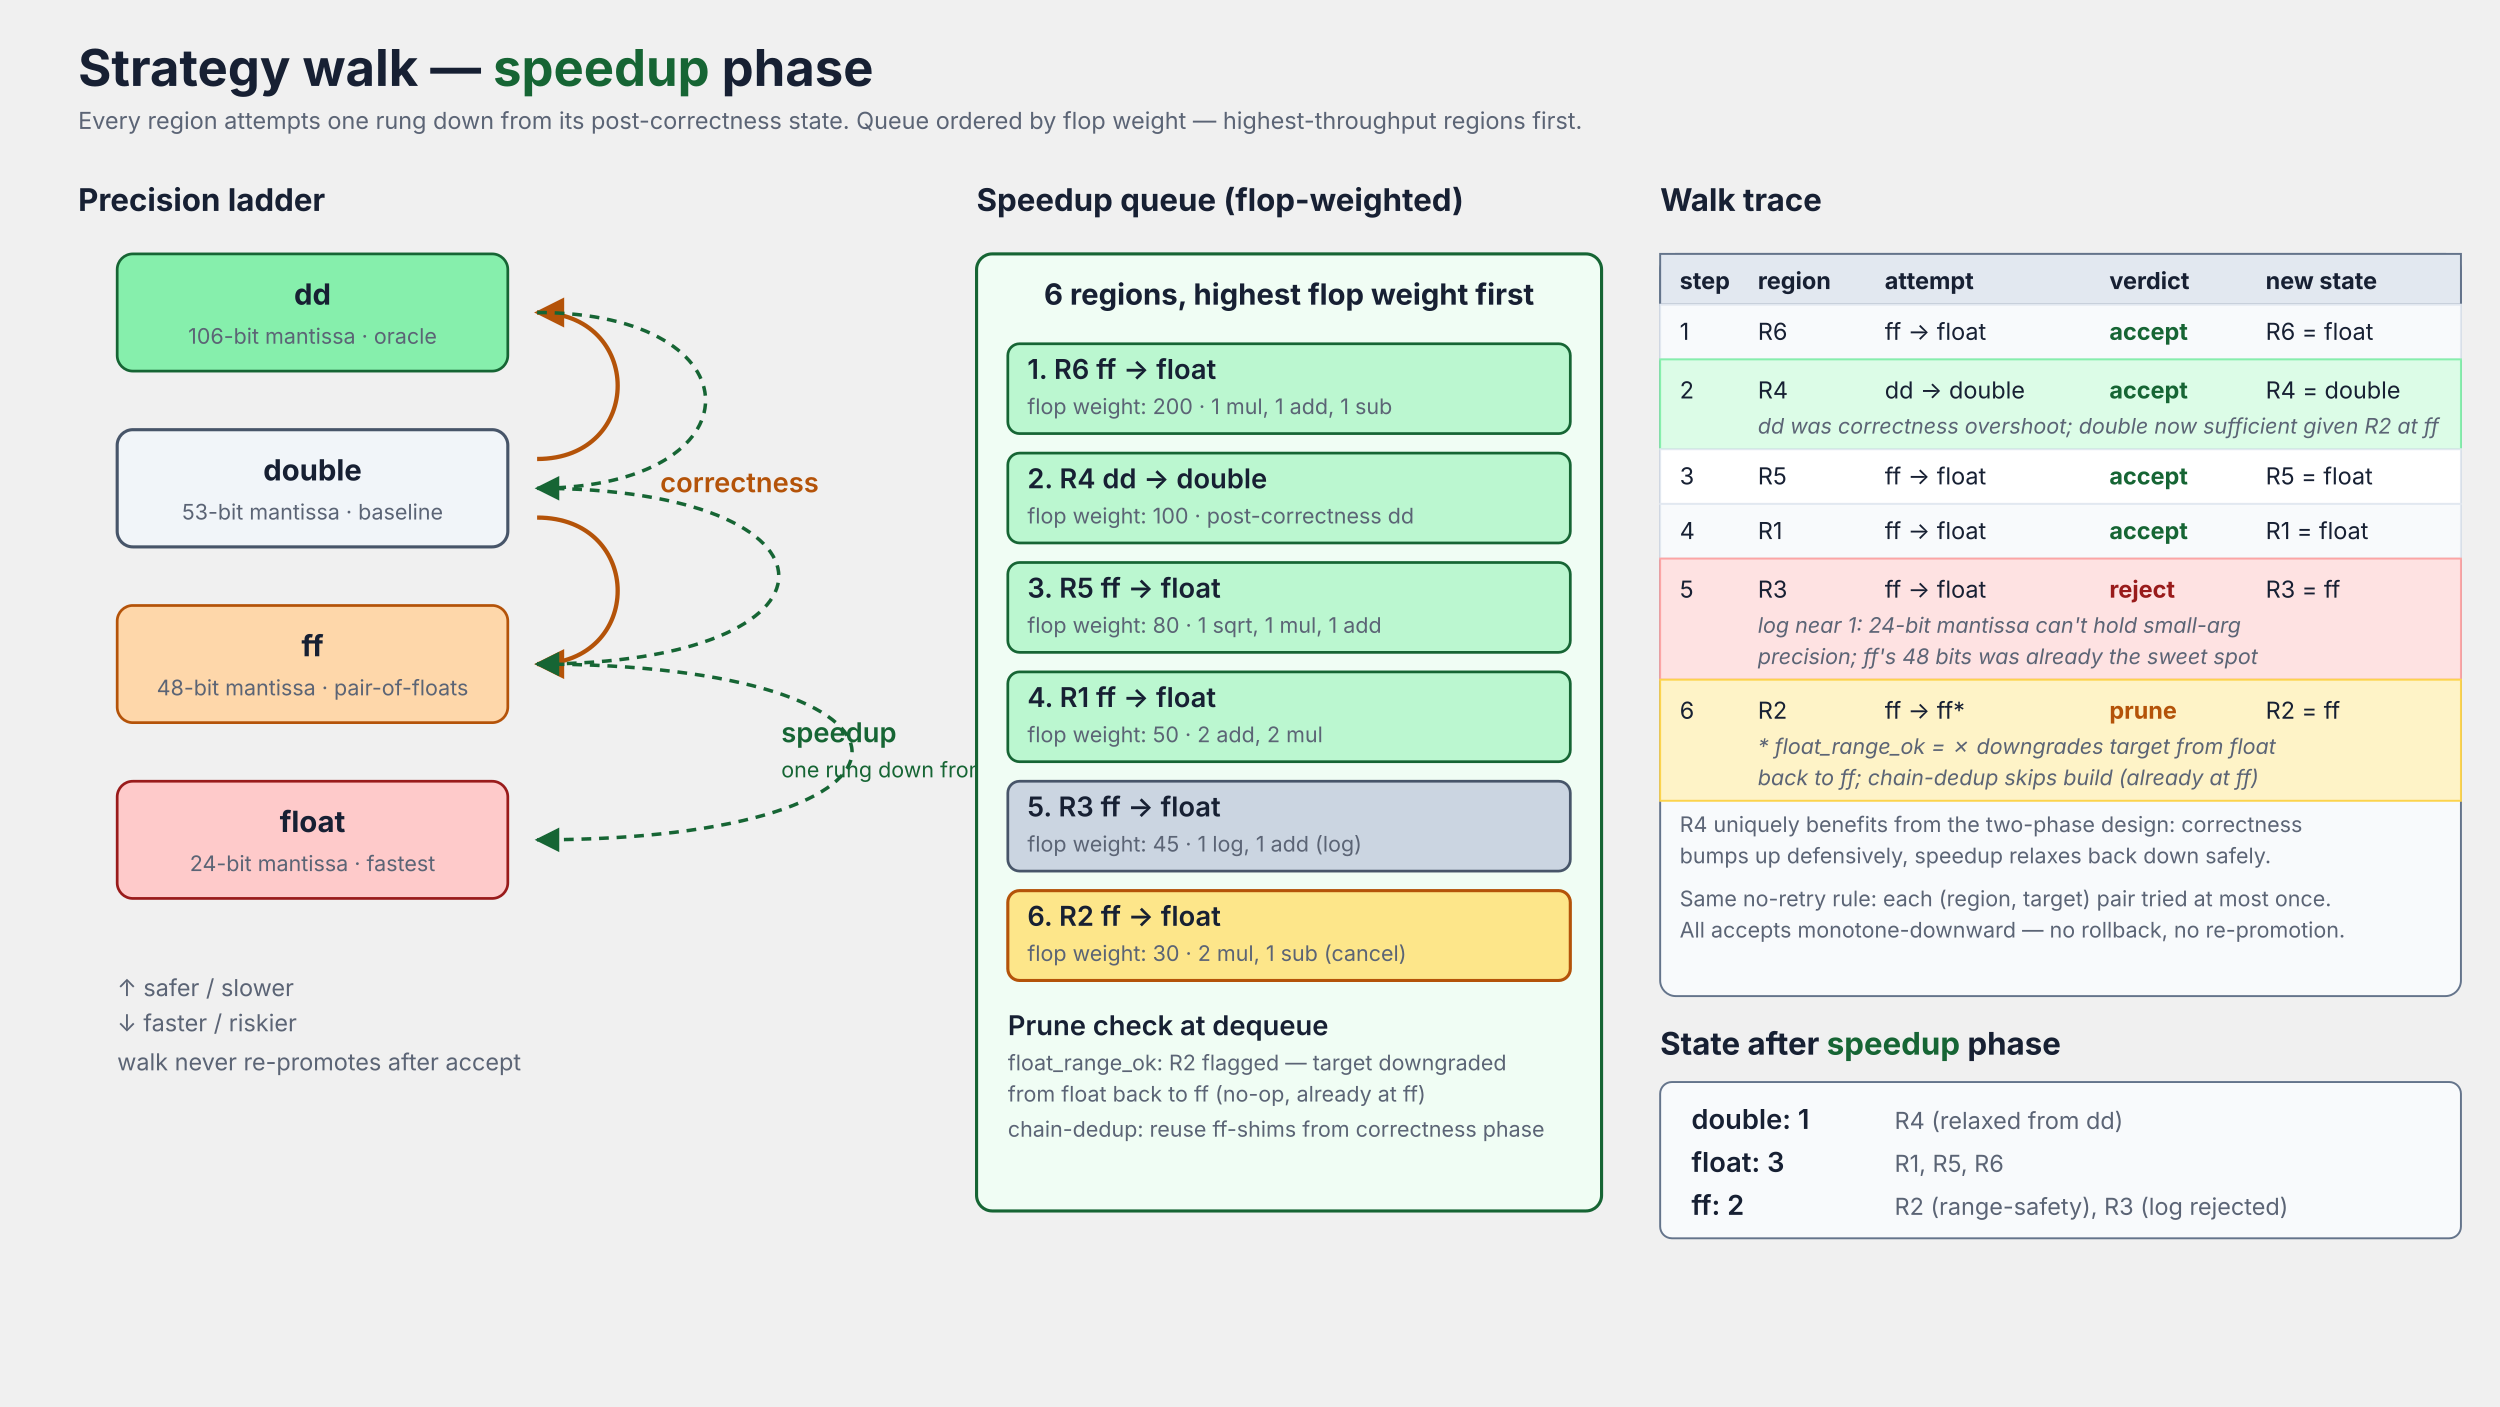
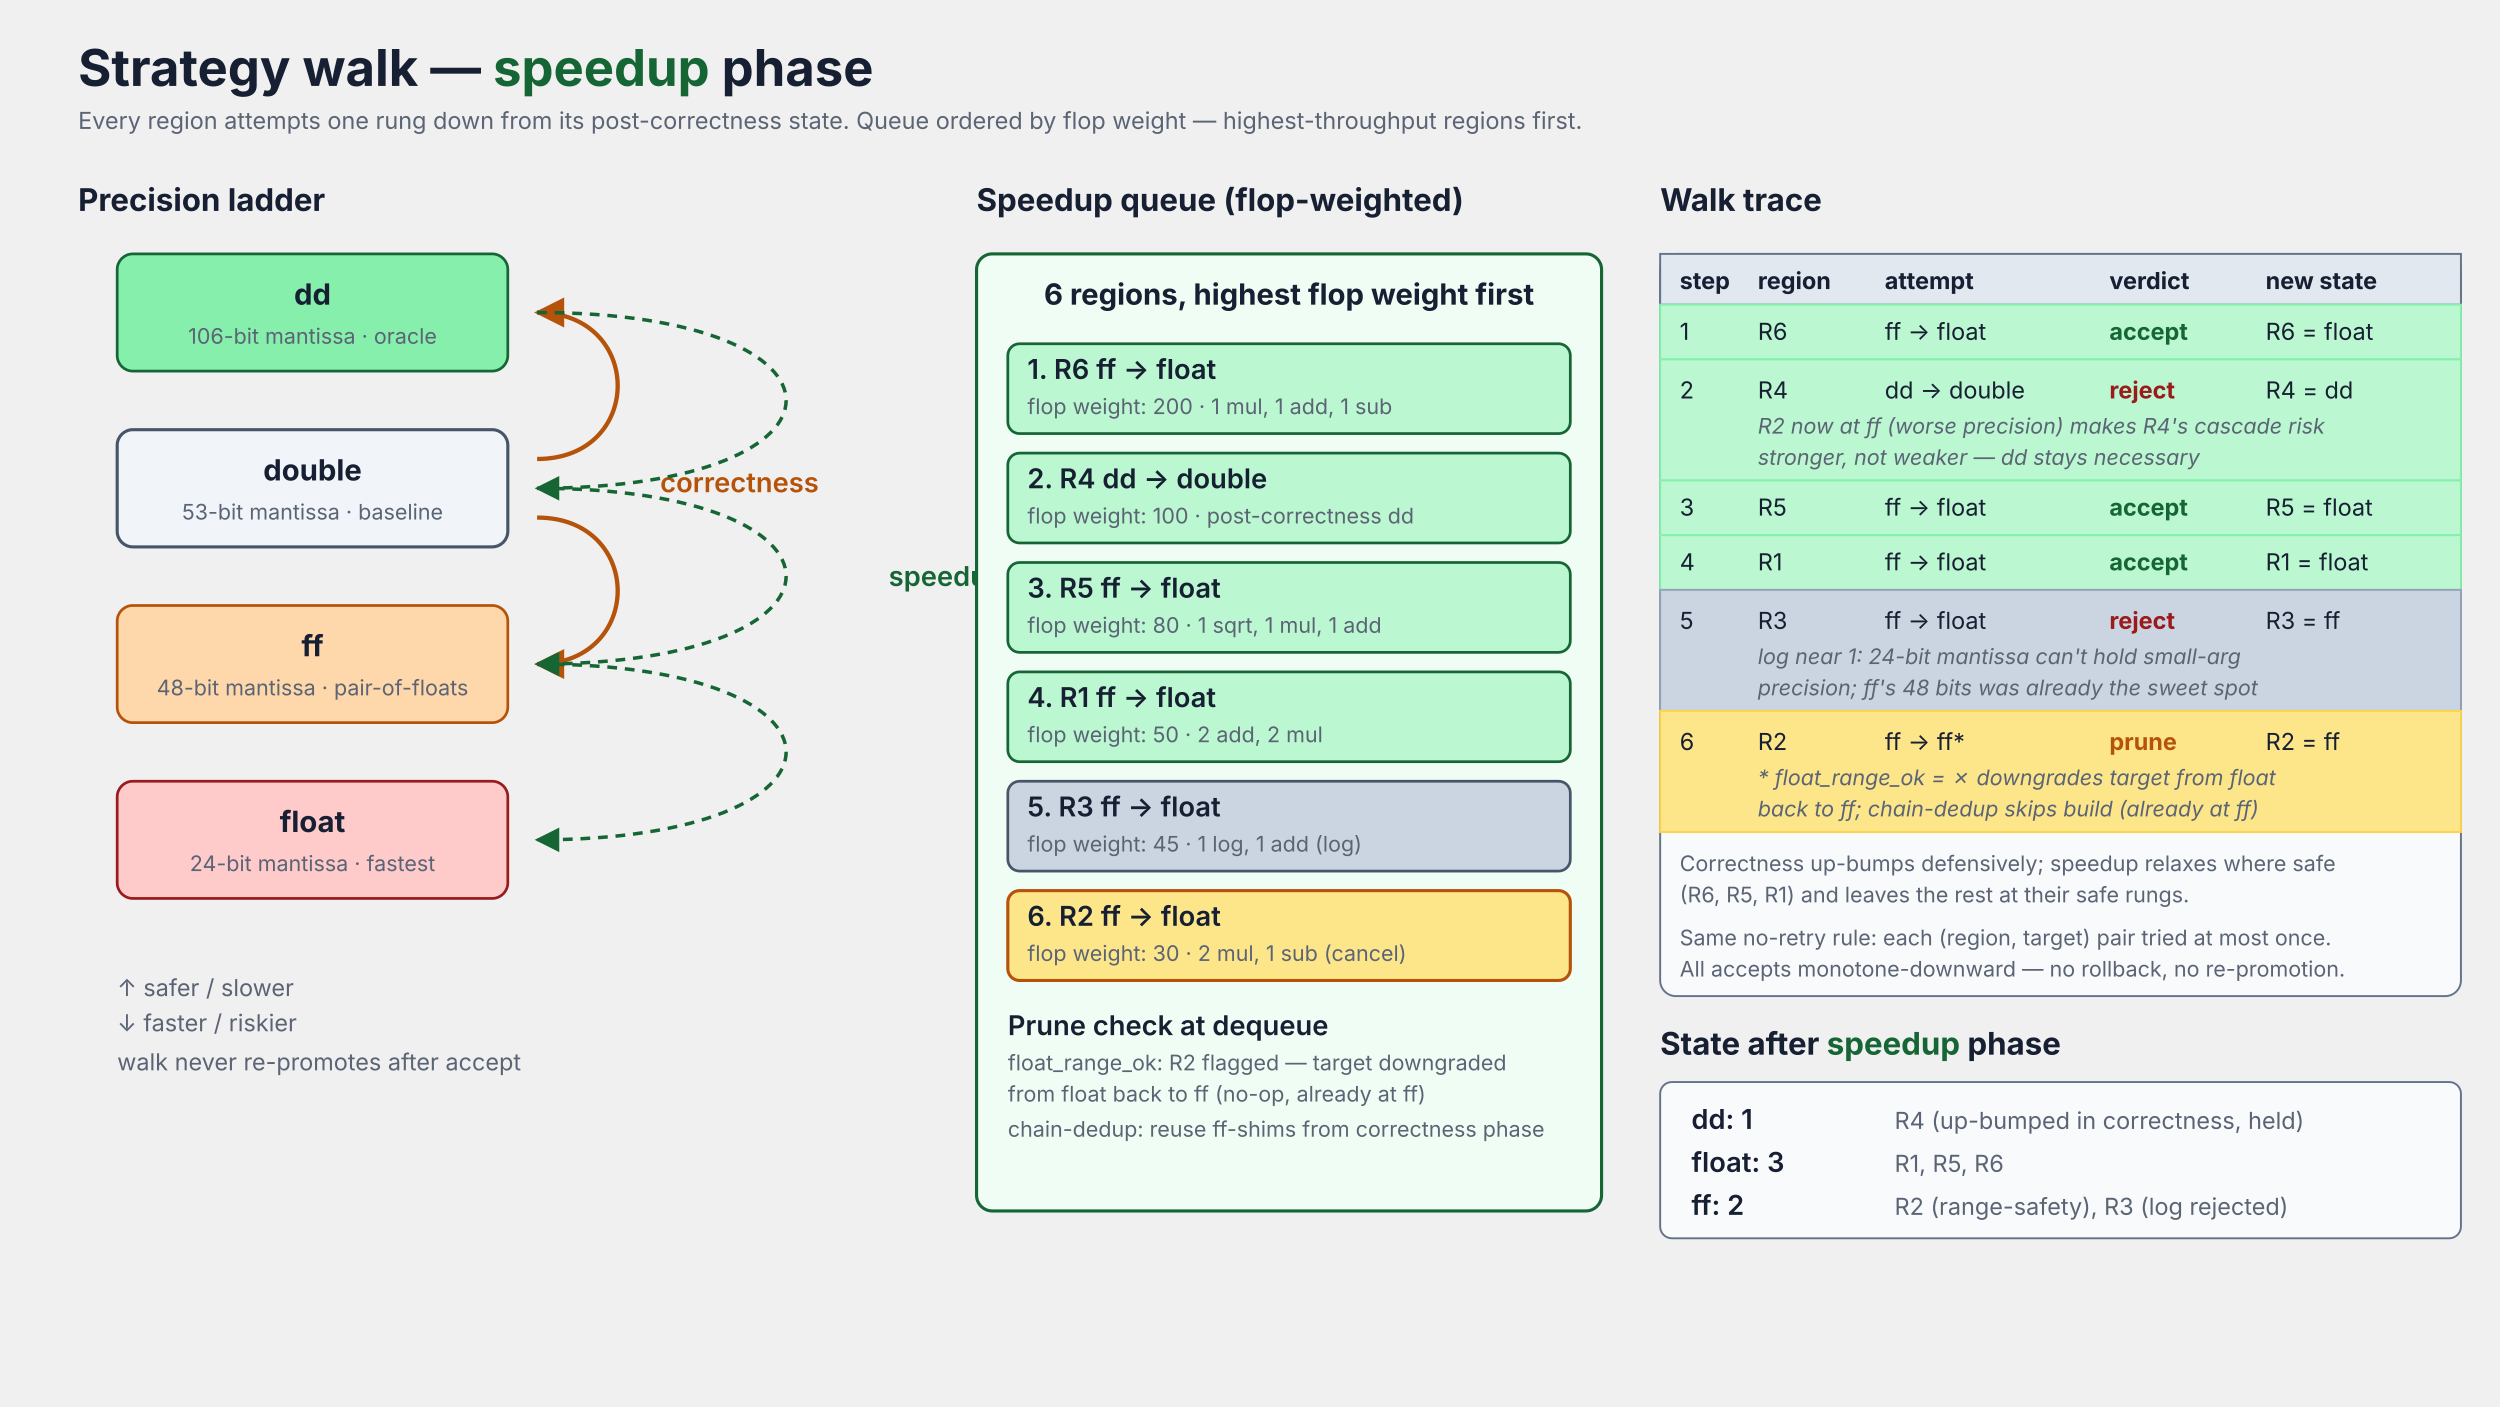
<svg xmlns="http://www.w3.org/2000/svg" viewBox="0 0 1280 720" font-family="ui-sans-serif, system-ui, -apple-system, sans-serif">
  <style>
    .title { font-size: 26px; font-weight: 700; fill: #172033; }
    .h { font-size: 16px; font-weight: 650; fill: #172033; }
    .panel-title { font-size: 15px; font-weight: 700; fill: #172033; }
    .lbl { font-size: 14px; font-weight: 600; fill: #172033; }
    .sub { font-size: 12px; fill: #5b6475; }
    .sub-sm { font-size: 11px; fill: #5b6475; }
    .code { font-family: ui-monospace, "SF Mono", Menlo, monospace; font-size: 12px; fill: #172033; }
    .box { stroke: #64748b; stroke-width: 1; fill: #f8fafc; }
    .queue-box { stroke: #166534; stroke-width: 1.6; fill: #f0fdf4; }
    .rnode-safe { stroke: #166534; stroke-width: 1.4; fill: #bbf7d0; }
    .rnode-warn { stroke: #b45309; stroke-width: 1.6; fill: #fde68a; }
    .rnode-sing { stroke: #475569; stroke-width: 1.4; fill: #cbd5e1; }
    .rung-safest { fill: #86efac; stroke: #166534; stroke-width: 1.4; }
    .rung-base   { fill: #f1f5f9; stroke: #475569; stroke-width: 1.6; }
    .rung-mid    { fill: #fed7aa; stroke: #b45309; stroke-width: 1.4; }
    .rung-risky  { fill: #fecaca; stroke: #991b1b; stroke-width: 1.4; }
    .rung-lbl { font-size: 15px; font-weight: 700; fill: #172033; }
    .rung-sub { font-size: 11px; fill: #5b6475; }
    .arrow-corr { stroke: #b45309; stroke-width: 2.2; fill: none; }
    .arrow-speed { stroke: #166534; stroke-width: 1.8; fill: none; stroke-dasharray: 5 4; }
    .verdict-accept { font-weight: 700; fill: #166534; }
    .verdict-reject { font-weight: 700; fill: #991b1b; }
    .verdict-downgrade { font-weight: 700; fill: #b45309; }
    .th { font-size: 12px; font-weight: 700; fill: #172033; }
    .td { font-size: 12px; fill: #172033; }
  </style>
  <defs>
    <marker id="arrow-corr-m" viewBox="0 0 10 10" refX="9" refY="5" markerWidth="7" markerHeight="7" orient="auto-start-reverse">
      <path d="M0,0 L10,5 L0,10 z" fill="#b45309" />
    </marker>
    <marker id="arrow-speed-m" viewBox="0 0 10 10" refX="9" refY="5" markerWidth="7" markerHeight="7" orient="auto-start-reverse">
      <path d="M0,0 L10,5 L0,10 z" fill="#166534" />
    </marker>
  </defs>
  <text x="40" y="44" class="title">Strategy walk — <tspan style="fill:#166534">speedup</tspan> phase</text>
  <text x="40" y="66" class="sub">Every region attempts one rung down from its post-correctness state. Queue ordered by flop weight — highest-throughput regions first.</text>
  <text x="40" y="108" class="h">Precision ladder</text>
  <g transform="translate(60, 130)">
    <rect x="0" y="0" width="200" height="60" rx="8" class="rung-safest" />
    <text x="100" y="26" text-anchor="middle" class="rung-lbl">dd</text>
    <text x="100" y="46" text-anchor="middle" class="rung-sub">106-bit mantissa · oracle</text>
    <rect x="0" y="90" width="200" height="60" rx="8" class="rung-base" />
    <text x="100" y="116" text-anchor="middle" class="rung-lbl">double</text>
    <text x="100" y="136" text-anchor="middle" class="rung-sub">53-bit mantissa · baseline</text>
    <rect x="0" y="180" width="200" height="60" rx="8" class="rung-mid" />
    <text x="100" y="206" text-anchor="middle" class="rung-lbl">ff</text>
    <text x="100" y="226" text-anchor="middle" class="rung-sub">48-bit mantissa · pair-of-floats</text>
    <rect x="0" y="270" width="200" height="60" rx="8" class="rung-risky" />
    <text x="100" y="296" text-anchor="middle" class="rung-lbl">float</text>
    <text x="100" y="316" text-anchor="middle" class="rung-sub">24-bit mantissa · fastest</text>
    <path d="M215 105 C 270 105, 270 30, 215 30" class="arrow-corr" marker-end="url(#arrow-corr-m)" />
    <path d="M215 135 C 270 135, 270 210, 215 210" class="arrow-corr" marker-end="url(#arrow-corr-m)" />
    <text x="278" y="122" class="lbl" style="fill:#b45309">correctness</text>
-     <path d="M215 30 C 330 30, 330 120, 215 120" class="arrow-speed" marker-end="url(#arrow-speed-m)" />
-     <path d="M215 120 C 380 120, 380 210, 215 210" class="arrow-speed" marker-end="url(#arrow-speed-m)" />
-     <path d="M215 210 C 430 210, 430 300, 215 300" class="arrow-speed" marker-end="url(#arrow-speed-m)" />
-     <text x="340" y="250" class="lbl" style="fill:#166534">speedup</text>
-     <text x="340" y="268" class="sub-sm" style="fill:#166534">one rung down from current</text>
+     <path d="M215 30 C 385 30, 385 120, 215 120" class="arrow-speed" marker-end="url(#arrow-speed-m)" />
+     <path d="M215 120 C 385 120, 385 210, 215 210" class="arrow-speed" marker-end="url(#arrow-speed-m)" />
+     <path d="M215 210 C 385 210, 385 300, 215 300" class="arrow-speed" marker-end="url(#arrow-speed-m)" />
+     <text x="395" y="170" class="lbl" style="fill:#166534">speedup</text>
    <text x="0" y="380" class="sub">↑ safer / slower</text>
    <text x="0" y="398" class="sub">↓ faster / riskier</text>
    <text x="0" y="418" class="sub">walk never re-promotes after accept</text>
  </g>
  <text x="500" y="108" class="h">Speedup queue  (flop-weighted)</text>
  <g transform="translate(500, 130)">
    <rect x="0" y="0" width="320" height="490" rx="8" class="queue-box" />
    <text x="160" y="26" text-anchor="middle" class="panel-title">6 regions, highest flop weight first</text>
    <g transform="translate(16, 46)">
      <rect x="0" y="0" width="288" height="46" rx="6" class="rnode-safe" />
      <text x="10" y="18" class="lbl">1.  R6   ff → float</text>
      <text x="10" y="36" class="sub-sm">flop weight: 200  ·  1 mul, 1 add, 1 sub</text>
    </g>
    <g transform="translate(16, 102)">
      <rect x="0" y="0" width="288" height="46" rx="6" class="rnode-safe" />
      <text x="10" y="18" class="lbl">2.  R4   dd → double</text>
      <text x="10" y="36" class="sub-sm">flop weight: 100  ·  post-correctness dd</text>
    </g>
    <g transform="translate(16, 158)">
      <rect x="0" y="0" width="288" height="46" rx="6" class="rnode-safe" />
      <text x="10" y="18" class="lbl">3.  R5   ff → float</text>
      <text x="10" y="36" class="sub-sm">flop weight: 80  ·  1 sqrt, 1 mul, 1 add</text>
    </g>
    <g transform="translate(16, 214)">
      <rect x="0" y="0" width="288" height="46" rx="6" class="rnode-safe" />
      <text x="10" y="18" class="lbl">4.  R1   ff → float</text>
      <text x="10" y="36" class="sub-sm">flop weight: 50  ·  2 add, 2 mul</text>
    </g>
    <g transform="translate(16, 270)">
      <rect x="0" y="0" width="288" height="46" rx="6" class="rnode-sing" />
      <text x="10" y="18" class="lbl">5.  R3   ff → float</text>
      <text x="10" y="36" class="sub-sm">flop weight: 45  ·  1 log, 1 add  (log)</text>
    </g>
    <g transform="translate(16, 326)">
      <rect x="0" y="0" width="288" height="46" rx="6" class="rnode-warn" />
      <text x="10" y="18" class="lbl">6.  R2   ff → float</text>
      <text x="10" y="36" class="sub-sm">flop weight: 30  ·  2 mul, 1 sub  (cancel)</text>
    </g>
    <g transform="translate(16, 400)">
      <text x="0" y="0" class="lbl">Prune check at dequeue</text>
      <text x="0" y="18" class="sub-sm">float_range_ok: R2 flagged — target downgraded</text>
      <text x="0" y="34" class="sub-sm">from float back to ff (no-op, already at ff)</text>
      <text x="0" y="52" class="sub-sm">chain-dedup: reuse ff-shims from correctness phase</text>
    </g>
  </g>
  <text x="850" y="108" class="h">Walk trace</text>
  <g transform="translate(850, 130)">
    <rect x="0" y="0" width="410" height="380" rx="8" class="box" />
    <rect x="0" y="0" width="410" height="26" fill="#e2e8f0" stroke="#64748b" stroke-width="1" />
    <text x="10" y="18" class="th">step</text>
    <text x="50" y="18" class="th">region</text>
    <text x="115" y="18" class="th">attempt</text>
    <text x="230" y="18" class="th">verdict</text>
    <text x="310" y="18" class="th">new state</text>
    <g font-size="12" fill="#172033">
-       <rect x="0" y="26" width="410" height="28" fill="#f8fafc" stroke="#e2e8f0" />
+       <rect x="0" y="26" width="410" height="28" fill="#bbf7d0" stroke="#86efac" />
      <text x="10" y="44">1</text>
      <text x="50" y="44">R6</text>
      <text x="115" y="44">ff → float</text>
      <text x="230" y="44" class="verdict-accept">accept</text>
      <text x="310" y="44">R6 = float</text>
-       <rect x="0" y="54" width="410" height="46" fill="#dcfce7" stroke="#86efac" />
+       <rect x="0" y="54" width="410" height="62" fill="#bbf7d0" stroke="#86efac" />
      <text x="10" y="74">2</text>
      <text x="50" y="74">R4</text>
      <text x="115" y="74">dd → double</text>
-       <text x="230" y="74" class="verdict-accept">accept</text>
-       <text x="310" y="74">R4 = double</text>
-       <text x="50" y="92" class="sub-sm" font-style="italic">dd was correctness overshoot; double now sufficient given R2 at ff</text>
-       <rect x="0" y="100" width="410" height="28" fill="#fff" stroke="#e2e8f0" />
-       <text x="10" y="118">3</text>
-       <text x="50" y="118">R5</text>
-       <text x="115" y="118">ff → float</text>
-       <text x="230" y="118" class="verdict-accept">accept</text>
-       <text x="310" y="118">R5 = float</text>
-       <rect x="0" y="128" width="410" height="28" fill="#f8fafc" stroke="#e2e8f0" />
-       <text x="10" y="146">4</text>
-       <text x="50" y="146">R1</text>
-       <text x="115" y="146">ff → float</text>
-       <text x="230" y="146" class="verdict-accept">accept</text>
-       <text x="310" y="146">R1 = float</text>
-       <rect x="0" y="156" width="410" height="62" fill="#fee2e2" stroke="#fca5a5" />
-       <text x="10" y="176">5</text>
-       <text x="50" y="176">R3</text>
-       <text x="115" y="176">ff → float</text>
-       <text x="230" y="176" class="verdict-reject">reject</text>
-       <text x="310" y="176">R3 = ff</text>
-       <text x="50" y="194" class="sub-sm" font-style="italic">log near 1: 24-bit mantissa can't hold small-arg</text>
-       <text x="50" y="210" class="sub-sm" font-style="italic">precision; ff's 48 bits was already the sweet spot</text>
-       <rect x="0" y="218" width="410" height="62" fill="#fef3c7" stroke="#fcd34d" />
-       <text x="10" y="238">6</text>
-       <text x="50" y="238">R2</text>
-       <text x="115" y="238">ff → ff*</text>
-       <text x="230" y="238" class="verdict-downgrade">prune</text>
-       <text x="310" y="238">R2 = ff</text>
-       <text x="50" y="256" class="sub-sm" font-style="italic">* float_range_ok = ✗ downgrades target from float</text>
-       <text x="50" y="272" class="sub-sm" font-style="italic">back to ff; chain-dedup skips build (already at ff)</text>
+       <text x="230" y="74" class="verdict-reject">reject</text>
+       <text x="310" y="74">R4 = dd</text>
+       <text x="50" y="92" class="sub-sm" font-style="italic">R2 now at ff (worse precision) makes R4's cascade risk</text>
+       <text x="50" y="108" class="sub-sm" font-style="italic">stronger, not weaker — dd stays necessary</text>
+       <rect x="0" y="116" width="410" height="28" fill="#bbf7d0" stroke="#86efac" />
+       <text x="10" y="134">3</text>
+       <text x="50" y="134">R5</text>
+       <text x="115" y="134">ff → float</text>
+       <text x="230" y="134" class="verdict-accept">accept</text>
+       <text x="310" y="134">R5 = float</text>
+       <rect x="0" y="144" width="410" height="28" fill="#bbf7d0" stroke="#86efac" />
+       <text x="10" y="162">4</text>
+       <text x="50" y="162">R1</text>
+       <text x="115" y="162">ff → float</text>
+       <text x="230" y="162" class="verdict-accept">accept</text>
+       <text x="310" y="162">R1 = float</text>
+       <rect x="0" y="172" width="410" height="62" fill="#cbd5e1" stroke="#94a3b8" />
+       <text x="10" y="192">5</text>
+       <text x="50" y="192">R3</text>
+       <text x="115" y="192">ff → float</text>
+       <text x="230" y="192" class="verdict-reject">reject</text>
+       <text x="310" y="192">R3 = ff</text>
+       <text x="50" y="210" class="sub-sm" font-style="italic">log near 1: 24-bit mantissa can't hold small-arg</text>
+       <text x="50" y="226" class="sub-sm" font-style="italic">precision; ff's 48 bits was already the sweet spot</text>
+       <rect x="0" y="234" width="410" height="62" fill="#fde68a" stroke="#fcd34d" />
+       <text x="10" y="254">6</text>
+       <text x="50" y="254">R2</text>
+       <text x="115" y="254">ff → ff*</text>
+       <text x="230" y="254" class="verdict-downgrade">prune</text>
+       <text x="310" y="254">R2 = ff</text>
+       <text x="50" y="272" class="sub-sm" font-style="italic">* float_range_ok = ✗ downgrades target from float</text>
+       <text x="50" y="288" class="sub-sm" font-style="italic">back to ff; chain-dedup skips build (already at ff)</text>
    </g>
-     <g transform="translate(10, 296)">
-       <text x="0" y="0" class="sub-sm">R4 uniquely benefits from the two-phase design: correctness</text>
-       <text x="0" y="16" class="sub-sm">bumps up defensively, speedup relaxes back down safely.</text>
+     <g transform="translate(10, 316)">
+       <text x="0" y="0" class="sub-sm">Correctness up-bumps defensively; speedup relaxes where safe</text>
+       <text x="0" y="16" class="sub-sm">(R6, R5, R1) and leaves the rest at their safe rungs.</text>
      <text x="0" y="38" class="sub-sm">Same no-retry rule: each (region, target) pair tried at most once.</text>
      <text x="0" y="54" class="sub-sm">All accepts monotone-downward — no rollback, no re-promotion.</text>
    </g>
  </g>
  <g transform="translate(850, 540)">
    <text x="0" y="0" class="h">State after <tspan style="fill:#166534">speedup</tspan> phase</text>
    <rect x="0" y="14" width="410" height="80" rx="6" class="box" />
-     <text x="16" y="38" class="lbl">double: 1</text>
-     <text x="120" y="38" class="sub">R4  (relaxed from dd)</text>
+     <text x="16" y="38" class="lbl">dd: 1</text>
+     <text x="120" y="38" class="sub">R4  (up-bumped in correctness, held)</text>
    <text x="16" y="60" class="lbl">float: 3</text>
    <text x="120" y="60" class="sub">R1, R5, R6</text>
    <text x="16" y="82" class="lbl">ff: 2</text>
    <text x="120" y="82" class="sub">R2 (range-safety), R3 (log rejected)</text>
  </g>
</svg>
